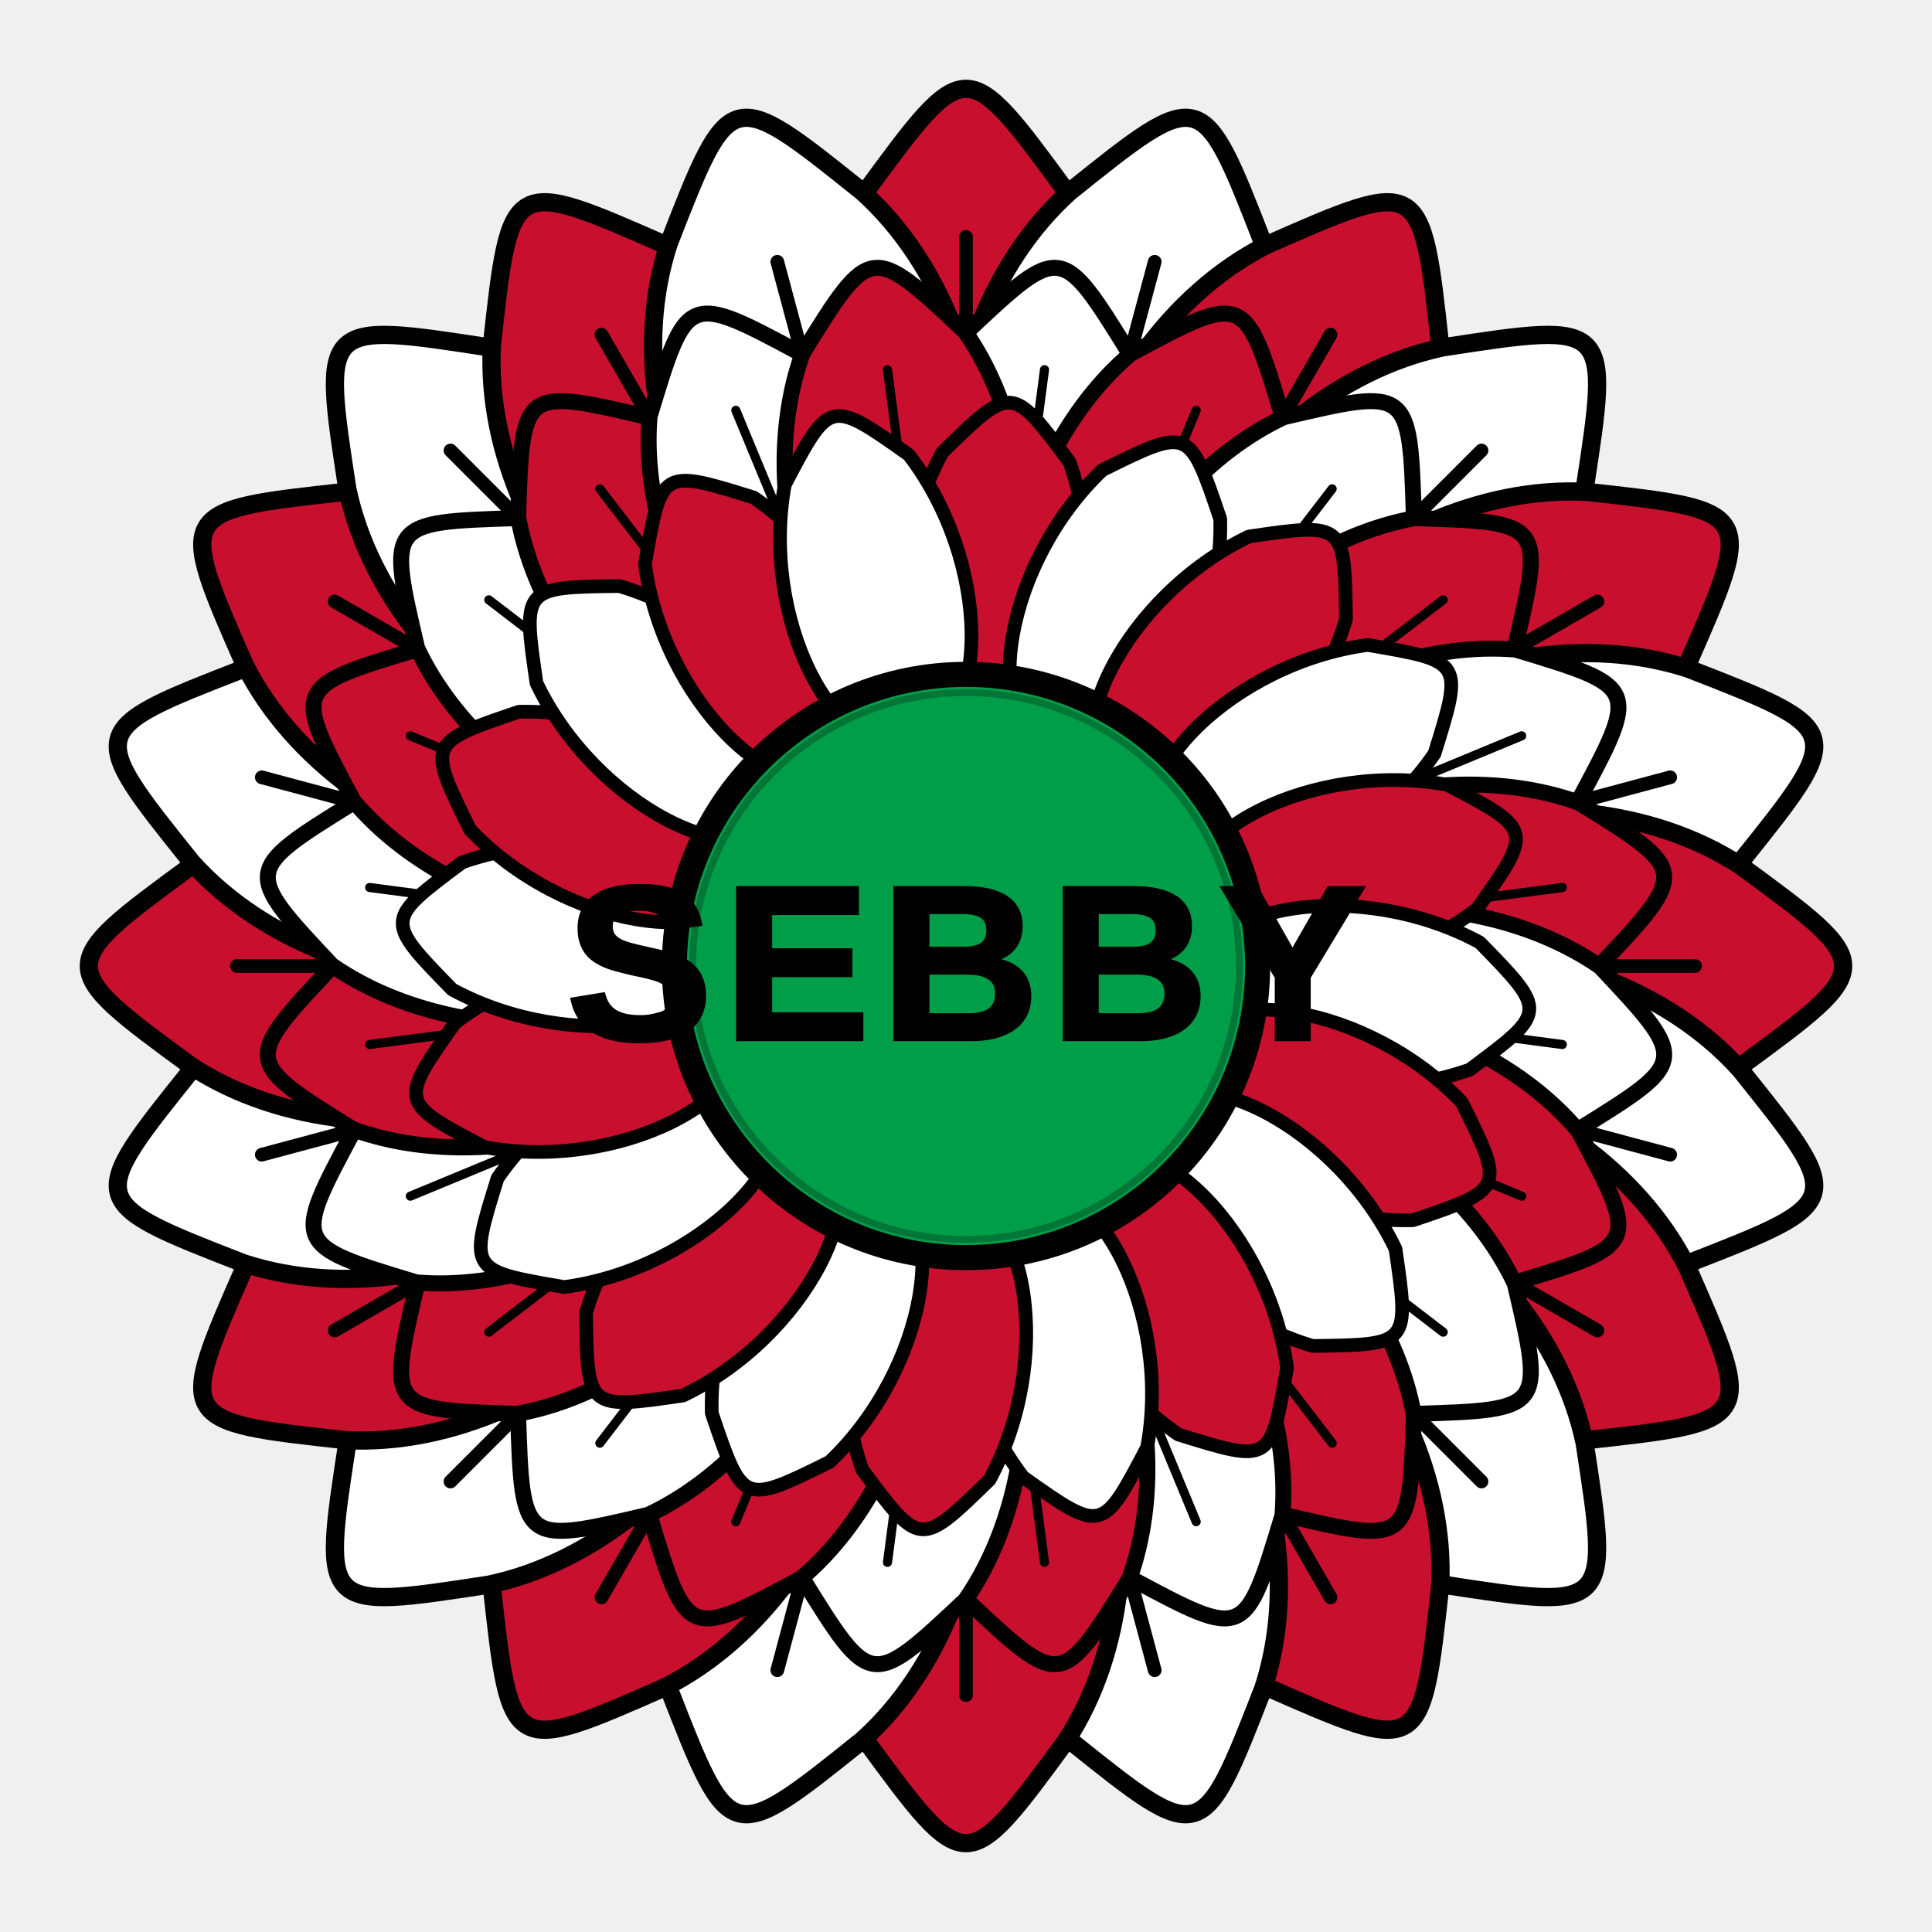
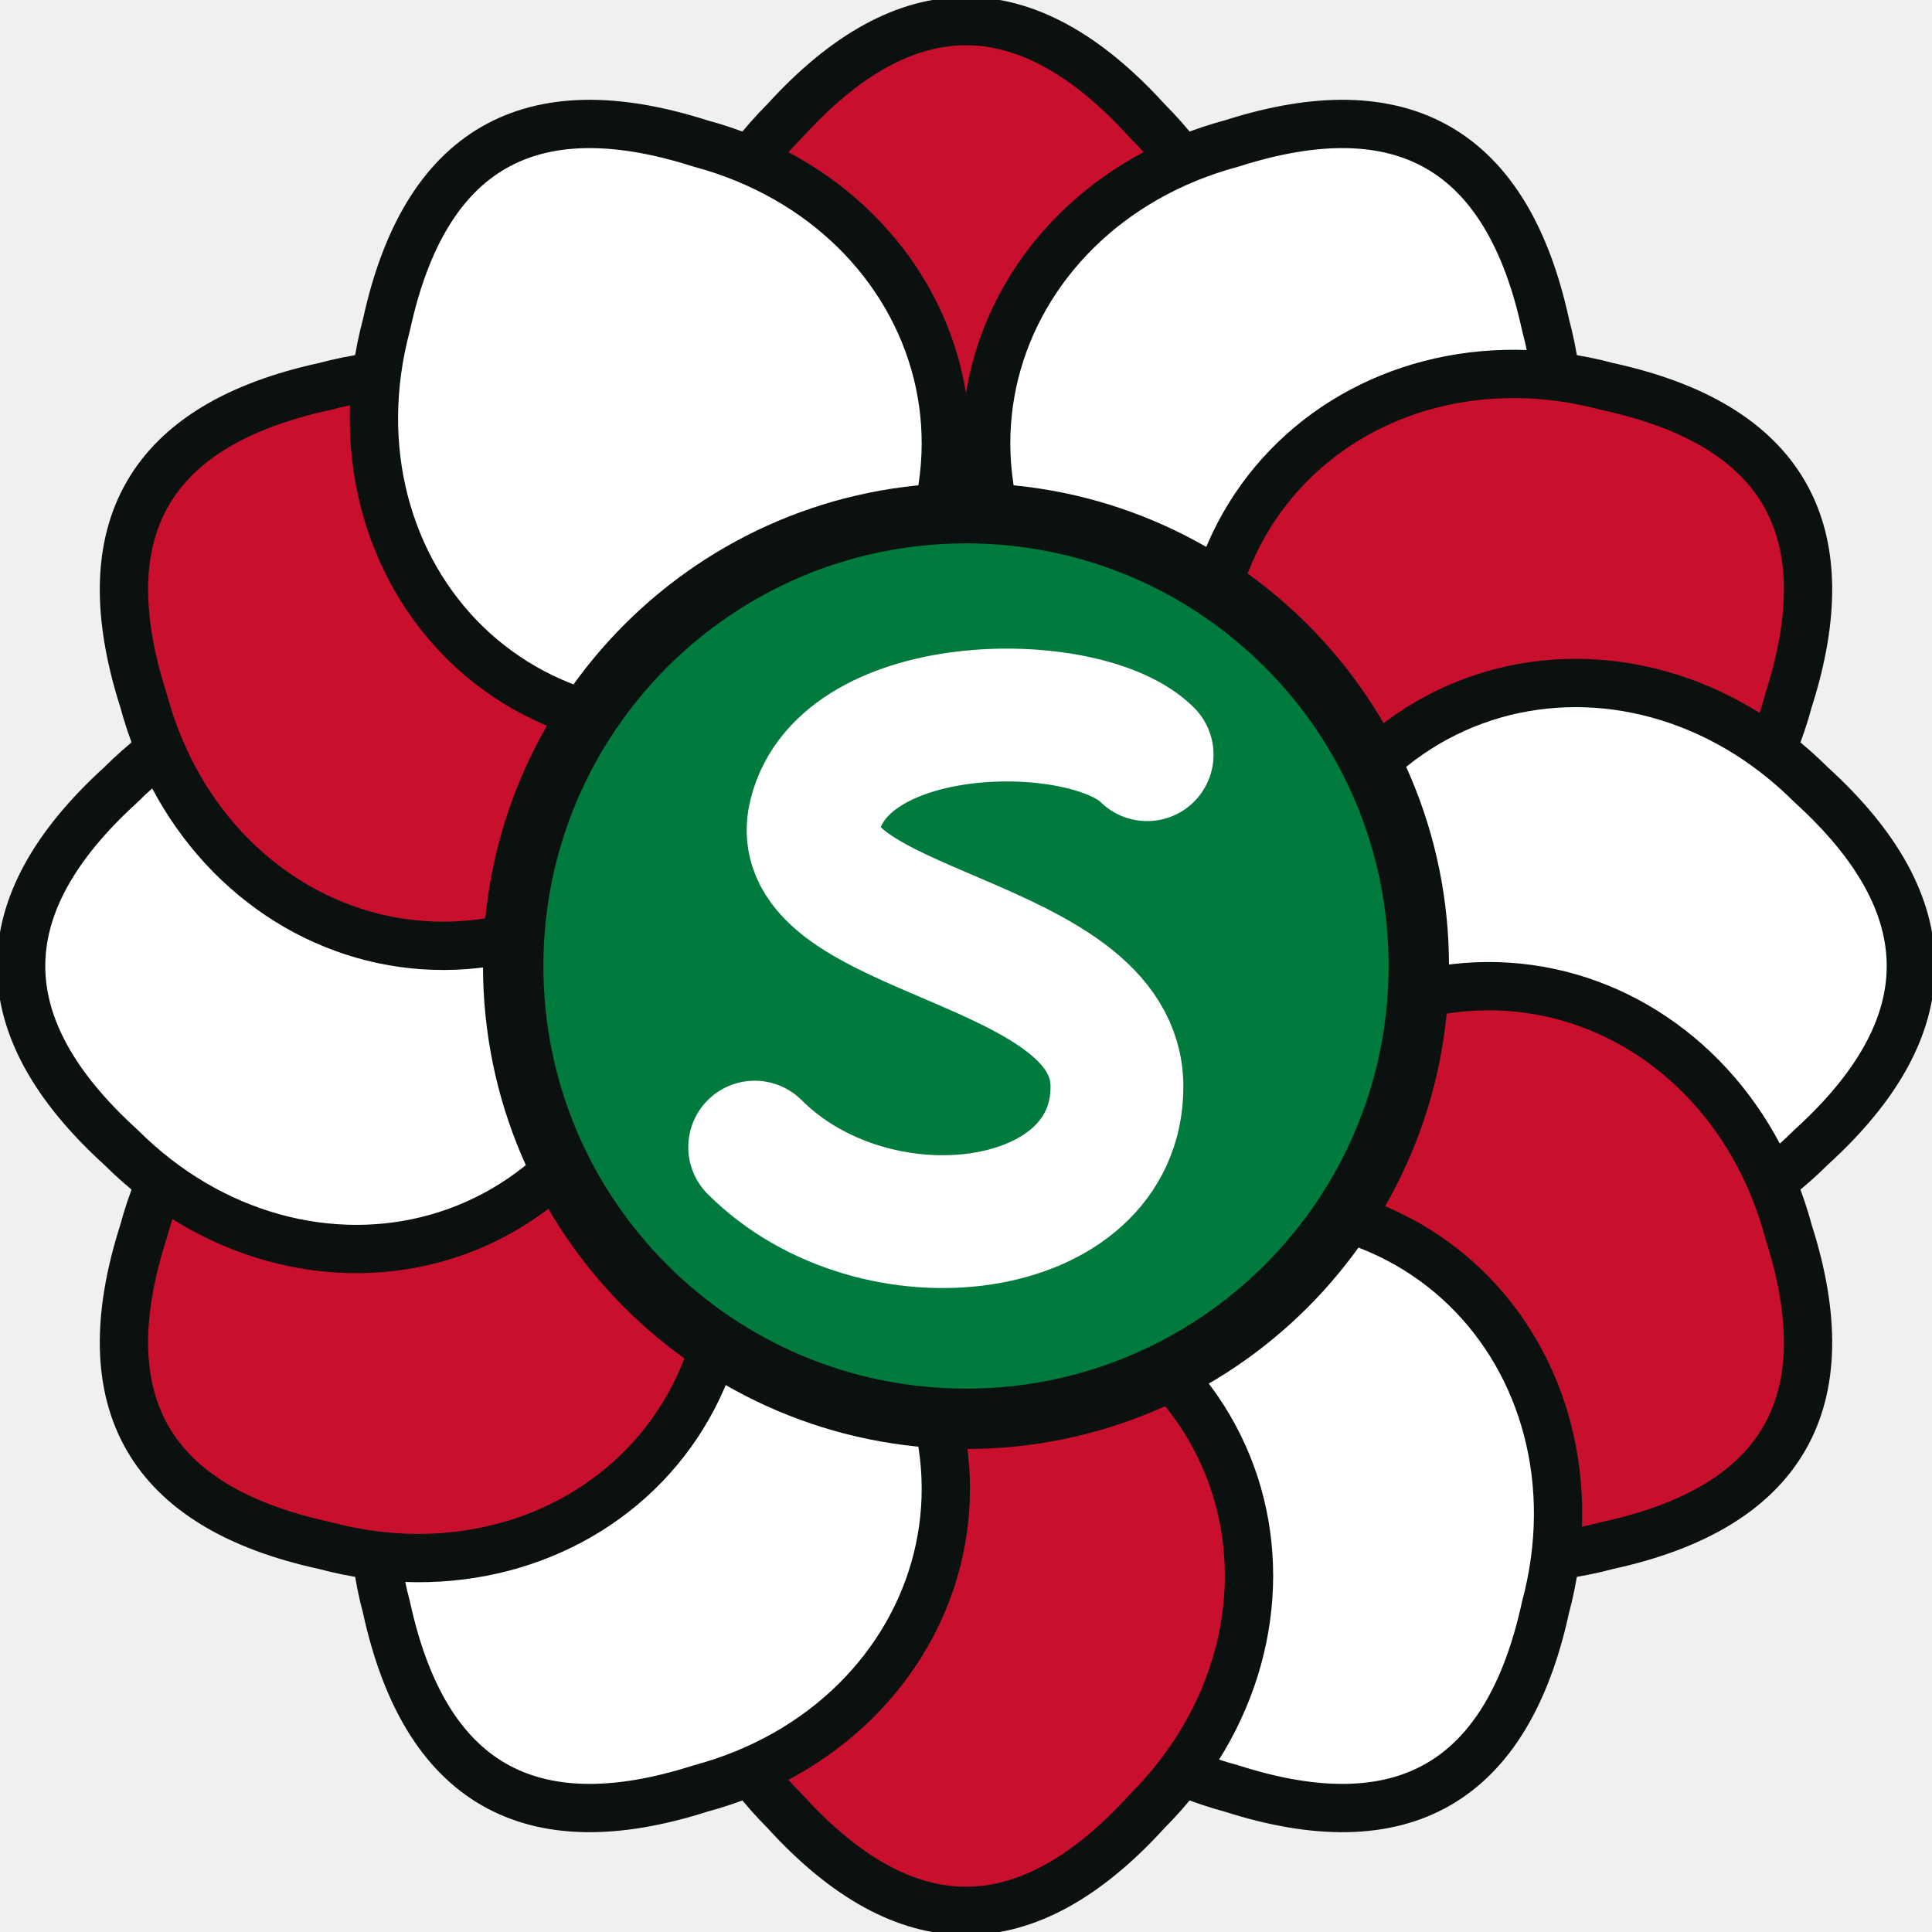
- <svg xmlns="http://www.w3.org/2000/svg" viewBox="-12 -12 424 424">
-   <g transform="rotate(0 200 200)">
-     <path d="M 200 135 C 172 135 152 70 178 30 C 200 0 200 0 222 30 C 248 70 228 135 200 135 Z" fill="#C8102E" stroke="#000000" stroke-width="4" stroke-linejoin="round" />
-     <path d="M 200 40 L 200 100" stroke="#000000" stroke-width="3" stroke-linecap="round" />
-   </g>
-   <g transform="rotate(15 200 200)">
-     <path d="M 200 135 C 172 135 152 70 178 30 C 200 0 200 0 222 30 C 248 70 228 135 200 135 Z" fill="#FFFFFF" stroke="#000000" stroke-width="4" stroke-linejoin="round" />
-     <path d="M 200 40 L 200 100" stroke="#000000" stroke-width="3" stroke-linecap="round" />
-   </g>
-   <g transform="rotate(30 200 200)">
-     <path d="M 200 135 C 172 135 152 70 178 30 C 200 0 200 0 222 30 C 248 70 228 135 200 135 Z" fill="#C8102E" stroke="#000000" stroke-width="4" stroke-linejoin="round" />
-     <path d="M 200 40 L 200 100" stroke="#000000" stroke-width="3" stroke-linecap="round" />
-   </g>
-   <g transform="rotate(45 200 200)">
-     <path d="M 200 135 C 172 135 152 70 178 30 C 200 0 200 0 222 30 C 248 70 228 135 200 135 Z" fill="#FFFFFF" stroke="#000000" stroke-width="4" stroke-linejoin="round" />
-     <path d="M 200 40 L 200 100" stroke="#000000" stroke-width="3" stroke-linecap="round" />
-   </g>
-   <g transform="rotate(60 200 200)">
-     <path d="M 200 135 C 172 135 152 70 178 30 C 200 0 200 0 222 30 C 248 70 228 135 200 135 Z" fill="#C8102E" stroke="#000000" stroke-width="4" stroke-linejoin="round" />
-     <path d="M 200 40 L 200 100" stroke="#000000" stroke-width="3" stroke-linecap="round" />
-   </g>
-   <g transform="rotate(75 200 200)">
-     <path d="M 200 135 C 172 135 152 70 178 30 C 200 0 200 0 222 30 C 248 70 228 135 200 135 Z" fill="#FFFFFF" stroke="#000000" stroke-width="4" stroke-linejoin="round" />
-     <path d="M 200 40 L 200 100" stroke="#000000" stroke-width="3" stroke-linecap="round" />
-   </g>
-   <g transform="rotate(90 200 200)">
-     <path d="M 200 135 C 172 135 152 70 178 30 C 200 0 200 0 222 30 C 248 70 228 135 200 135 Z" fill="#C8102E" stroke="#000000" stroke-width="4" stroke-linejoin="round" />
-     <path d="M 200 40 L 200 100" stroke="#000000" stroke-width="3" stroke-linecap="round" />
-   </g>
-   <g transform="rotate(105 200 200)">
-     <path d="M 200 135 C 172 135 152 70 178 30 C 200 0 200 0 222 30 C 248 70 228 135 200 135 Z" fill="#FFFFFF" stroke="#000000" stroke-width="4" stroke-linejoin="round" />
-     <path d="M 200 40 L 200 100" stroke="#000000" stroke-width="3" stroke-linecap="round" />
-   </g>
-   <g transform="rotate(120 200 200)">
-     <path d="M 200 135 C 172 135 152 70 178 30 C 200 0 200 0 222 30 C 248 70 228 135 200 135 Z" fill="#C8102E" stroke="#000000" stroke-width="4" stroke-linejoin="round" />
-     <path d="M 200 40 L 200 100" stroke="#000000" stroke-width="3" stroke-linecap="round" />
-   </g>
-   <g transform="rotate(135 200 200)">
-     <path d="M 200 135 C 172 135 152 70 178 30 C 200 0 200 0 222 30 C 248 70 228 135 200 135 Z" fill="#FFFFFF" stroke="#000000" stroke-width="4" stroke-linejoin="round" />
-     <path d="M 200 40 L 200 100" stroke="#000000" stroke-width="3" stroke-linecap="round" />
-   </g>
-   <g transform="rotate(150 200 200)">
-     <path d="M 200 135 C 172 135 152 70 178 30 C 200 0 200 0 222 30 C 248 70 228 135 200 135 Z" fill="#C8102E" stroke="#000000" stroke-width="4" stroke-linejoin="round" />
-     <path d="M 200 40 L 200 100" stroke="#000000" stroke-width="3" stroke-linecap="round" />
-   </g>
-   <g transform="rotate(165 200 200)">
-     <path d="M 200 135 C 172 135 152 70 178 30 C 200 0 200 0 222 30 C 248 70 228 135 200 135 Z" fill="#FFFFFF" stroke="#000000" stroke-width="4" stroke-linejoin="round" />
-     <path d="M 200 40 L 200 100" stroke="#000000" stroke-width="3" stroke-linecap="round" />
-   </g>
-   <g transform="rotate(180 200 200)">
-     <path d="M 200 135 C 172 135 152 70 178 30 C 200 0 200 0 222 30 C 248 70 228 135 200 135 Z" fill="#C8102E" stroke="#000000" stroke-width="4" stroke-linejoin="round" />
-     <path d="M 200 40 L 200 100" stroke="#000000" stroke-width="3" stroke-linecap="round" />
-   </g>
-   <g transform="rotate(195 200 200)">
-     <path d="M 200 135 C 172 135 152 70 178 30 C 200 0 200 0 222 30 C 248 70 228 135 200 135 Z" fill="#FFFFFF" stroke="#000000" stroke-width="4" stroke-linejoin="round" />
-     <path d="M 200 40 L 200 100" stroke="#000000" stroke-width="3" stroke-linecap="round" />
-   </g>
-   <g transform="rotate(210 200 200)">
-     <path d="M 200 135 C 172 135 152 70 178 30 C 200 0 200 0 222 30 C 248 70 228 135 200 135 Z" fill="#C8102E" stroke="#000000" stroke-width="4" stroke-linejoin="round" />
-     <path d="M 200 40 L 200 100" stroke="#000000" stroke-width="3" stroke-linecap="round" />
-   </g>
-   <g transform="rotate(225 200 200)">
-     <path d="M 200 135 C 172 135 152 70 178 30 C 200 0 200 0 222 30 C 248 70 228 135 200 135 Z" fill="#FFFFFF" stroke="#000000" stroke-width="4" stroke-linejoin="round" />
-     <path d="M 200 40 L 200 100" stroke="#000000" stroke-width="3" stroke-linecap="round" />
-   </g>
-   <g transform="rotate(240 200 200)">
-     <path d="M 200 135 C 172 135 152 70 178 30 C 200 0 200 0 222 30 C 248 70 228 135 200 135 Z" fill="#C8102E" stroke="#000000" stroke-width="4" stroke-linejoin="round" />
-     <path d="M 200 40 L 200 100" stroke="#000000" stroke-width="3" stroke-linecap="round" />
-   </g>
-   <g transform="rotate(255 200 200)">
-     <path d="M 200 135 C 172 135 152 70 178 30 C 200 0 200 0 222 30 C 248 70 228 135 200 135 Z" fill="#FFFFFF" stroke="#000000" stroke-width="4" stroke-linejoin="round" />
-     <path d="M 200 40 L 200 100" stroke="#000000" stroke-width="3" stroke-linecap="round" />
-   </g>
-   <g transform="rotate(270 200 200)">
-     <path d="M 200 135 C 172 135 152 70 178 30 C 200 0 200 0 222 30 C 248 70 228 135 200 135 Z" fill="#C8102E" stroke="#000000" stroke-width="4" stroke-linejoin="round" />
-     <path d="M 200 40 L 200 100" stroke="#000000" stroke-width="3" stroke-linecap="round" />
-   </g>
-   <g transform="rotate(285 200 200)">
-     <path d="M 200 135 C 172 135 152 70 178 30 C 200 0 200 0 222 30 C 248 70 228 135 200 135 Z" fill="#FFFFFF" stroke="#000000" stroke-width="4" stroke-linejoin="round" />
-     <path d="M 200 40 L 200 100" stroke="#000000" stroke-width="3" stroke-linecap="round" />
-   </g>
-   <g transform="rotate(300 200 200)">
-     <path d="M 200 135 C 172 135 152 70 178 30 C 200 0 200 0 222 30 C 248 70 228 135 200 135 Z" fill="#C8102E" stroke="#000000" stroke-width="4" stroke-linejoin="round" />
-     <path d="M 200 40 L 200 100" stroke="#000000" stroke-width="3" stroke-linecap="round" />
-   </g>
-   <g transform="rotate(315 200 200)">
-     <path d="M 200 135 C 172 135 152 70 178 30 C 200 0 200 0 222 30 C 248 70 228 135 200 135 Z" fill="#FFFFFF" stroke="#000000" stroke-width="4" stroke-linejoin="round" />
-     <path d="M 200 40 L 200 100" stroke="#000000" stroke-width="3" stroke-linecap="round" />
-   </g>
-   <g transform="rotate(330 200 200)">
-     <path d="M 200 135 C 172 135 152 70 178 30 C 200 0 200 0 222 30 C 248 70 228 135 200 135 Z" fill="#C8102E" stroke="#000000" stroke-width="4" stroke-linejoin="round" />
-     <path d="M 200 40 L 200 100" stroke="#000000" stroke-width="3" stroke-linecap="round" />
-   </g>
-   <g transform="rotate(345 200 200)">
-     <path d="M 200 135 C 172 135 152 70 178 30 C 200 0 200 0 222 30 C 248 70 228 135 200 135 Z" fill="#FFFFFF" stroke="#000000" stroke-width="4" stroke-linejoin="round" />
-     <path d="M 200 40 L 200 100" stroke="#000000" stroke-width="3" stroke-linecap="round" />
-   </g>
-   <g transform="rotate(7.5 200 200)">
-     <path d="M 200 145 C 178 145 165 95 182 62 C 200 40 200 40 218 62 C 235 95 222 145 200 145 Z" fill="#FFFFFF" stroke="#000000" stroke-width="3.5" stroke-linejoin="round" />
-     <path d="M 200 68 L 200 120" stroke="#000000" stroke-width="2" stroke-linecap="round" />
-   </g>
-   <g transform="rotate(22.5 200 200)">
-     <path d="M 200 145 C 178 145 165 95 182 62 C 200 40 200 40 218 62 C 235 95 222 145 200 145 Z" fill="#C8102E" stroke="#000000" stroke-width="3.5" stroke-linejoin="round" />
-     <path d="M 200 68 L 200 120" stroke="#000000" stroke-width="2" stroke-linecap="round" />
-   </g>
-   <g transform="rotate(37.5 200 200)">
-     <path d="M 200 145 C 178 145 165 95 182 62 C 200 40 200 40 218 62 C 235 95 222 145 200 145 Z" fill="#FFFFFF" stroke="#000000" stroke-width="3.5" stroke-linejoin="round" />
-     <path d="M 200 68 L 200 120" stroke="#000000" stroke-width="2" stroke-linecap="round" />
-   </g>
-   <g transform="rotate(52.5 200 200)">
-     <path d="M 200 145 C 178 145 165 95 182 62 C 200 40 200 40 218 62 C 235 95 222 145 200 145 Z" fill="#C8102E" stroke="#000000" stroke-width="3.5" stroke-linejoin="round" />
-     <path d="M 200 68 L 200 120" stroke="#000000" stroke-width="2" stroke-linecap="round" />
-   </g>
-   <g transform="rotate(67.5 200 200)">
-     <path d="M 200 145 C 178 145 165 95 182 62 C 200 40 200 40 218 62 C 235 95 222 145 200 145 Z" fill="#FFFFFF" stroke="#000000" stroke-width="3.5" stroke-linejoin="round" />
-     <path d="M 200 68 L 200 120" stroke="#000000" stroke-width="2" stroke-linecap="round" />
-   </g>
-   <g transform="rotate(82.5 200 200)">
-     <path d="M 200 145 C 178 145 165 95 182 62 C 200 40 200 40 218 62 C 235 95 222 145 200 145 Z" fill="#C8102E" stroke="#000000" stroke-width="3.5" stroke-linejoin="round" />
-     <path d="M 200 68 L 200 120" stroke="#000000" stroke-width="2" stroke-linecap="round" />
-   </g>
-   <g transform="rotate(97.5 200 200)">
-     <path d="M 200 145 C 178 145 165 95 182 62 C 200 40 200 40 218 62 C 235 95 222 145 200 145 Z" fill="#FFFFFF" stroke="#000000" stroke-width="3.5" stroke-linejoin="round" />
-     <path d="M 200 68 L 200 120" stroke="#000000" stroke-width="2" stroke-linecap="round" />
-   </g>
-   <g transform="rotate(112.5 200 200)">
-     <path d="M 200 145 C 178 145 165 95 182 62 C 200 40 200 40 218 62 C 235 95 222 145 200 145 Z" fill="#C8102E" stroke="#000000" stroke-width="3.5" stroke-linejoin="round" />
-     <path d="M 200 68 L 200 120" stroke="#000000" stroke-width="2" stroke-linecap="round" />
-   </g>
-   <g transform="rotate(127.5 200 200)">
-     <path d="M 200 145 C 178 145 165 95 182 62 C 200 40 200 40 218 62 C 235 95 222 145 200 145 Z" fill="#FFFFFF" stroke="#000000" stroke-width="3.5" stroke-linejoin="round" />
-     <path d="M 200 68 L 200 120" stroke="#000000" stroke-width="2" stroke-linecap="round" />
-   </g>
-   <g transform="rotate(142.5 200 200)">
-     <path d="M 200 145 C 178 145 165 95 182 62 C 200 40 200 40 218 62 C 235 95 222 145 200 145 Z" fill="#C8102E" stroke="#000000" stroke-width="3.5" stroke-linejoin="round" />
-     <path d="M 200 68 L 200 120" stroke="#000000" stroke-width="2" stroke-linecap="round" />
-   </g>
-   <g transform="rotate(157.5 200 200)">
-     <path d="M 200 145 C 178 145 165 95 182 62 C 200 40 200 40 218 62 C 235 95 222 145 200 145 Z" fill="#FFFFFF" stroke="#000000" stroke-width="3.5" stroke-linejoin="round" />
-     <path d="M 200 68 L 200 120" stroke="#000000" stroke-width="2" stroke-linecap="round" />
-   </g>
-   <g transform="rotate(172.5 200 200)">
-     <path d="M 200 145 C 178 145 165 95 182 62 C 200 40 200 40 218 62 C 235 95 222 145 200 145 Z" fill="#C8102E" stroke="#000000" stroke-width="3.5" stroke-linejoin="round" />
-     <path d="M 200 68 L 200 120" stroke="#000000" stroke-width="2" stroke-linecap="round" />
-   </g>
-   <g transform="rotate(187.5 200 200)">
-     <path d="M 200 145 C 178 145 165 95 182 62 C 200 40 200 40 218 62 C 235 95 222 145 200 145 Z" fill="#FFFFFF" stroke="#000000" stroke-width="3.5" stroke-linejoin="round" />
-     <path d="M 200 68 L 200 120" stroke="#000000" stroke-width="2" stroke-linecap="round" />
-   </g>
-   <g transform="rotate(202.5 200 200)">
-     <path d="M 200 145 C 178 145 165 95 182 62 C 200 40 200 40 218 62 C 235 95 222 145 200 145 Z" fill="#C8102E" stroke="#000000" stroke-width="3.5" stroke-linejoin="round" />
-     <path d="M 200 68 L 200 120" stroke="#000000" stroke-width="2" stroke-linecap="round" />
-   </g>
-   <g transform="rotate(217.5 200 200)">
-     <path d="M 200 145 C 178 145 165 95 182 62 C 200 40 200 40 218 62 C 235 95 222 145 200 145 Z" fill="#FFFFFF" stroke="#000000" stroke-width="3.5" stroke-linejoin="round" />
-     <path d="M 200 68 L 200 120" stroke="#000000" stroke-width="2" stroke-linecap="round" />
-   </g>
-   <g transform="rotate(232.5 200 200)">
-     <path d="M 200 145 C 178 145 165 95 182 62 C 200 40 200 40 218 62 C 235 95 222 145 200 145 Z" fill="#C8102E" stroke="#000000" stroke-width="3.5" stroke-linejoin="round" />
-     <path d="M 200 68 L 200 120" stroke="#000000" stroke-width="2" stroke-linecap="round" />
-   </g>
-   <g transform="rotate(247.5 200 200)">
-     <path d="M 200 145 C 178 145 165 95 182 62 C 200 40 200 40 218 62 C 235 95 222 145 200 145 Z" fill="#FFFFFF" stroke="#000000" stroke-width="3.5" stroke-linejoin="round" />
-     <path d="M 200 68 L 200 120" stroke="#000000" stroke-width="2" stroke-linecap="round" />
-   </g>
-   <g transform="rotate(262.5 200 200)">
-     <path d="M 200 145 C 178 145 165 95 182 62 C 200 40 200 40 218 62 C 235 95 222 145 200 145 Z" fill="#C8102E" stroke="#000000" stroke-width="3.5" stroke-linejoin="round" />
-     <path d="M 200 68 L 200 120" stroke="#000000" stroke-width="2" stroke-linecap="round" />
-   </g>
-   <g transform="rotate(277.5 200 200)">
-     <path d="M 200 145 C 178 145 165 95 182 62 C 200 40 200 40 218 62 C 235 95 222 145 200 145 Z" fill="#FFFFFF" stroke="#000000" stroke-width="3.5" stroke-linejoin="round" />
-     <path d="M 200 68 L 200 120" stroke="#000000" stroke-width="2" stroke-linecap="round" />
-   </g>
-   <g transform="rotate(292.5 200 200)">
-     <path d="M 200 145 C 178 145 165 95 182 62 C 200 40 200 40 218 62 C 235 95 222 145 200 145 Z" fill="#C8102E" stroke="#000000" stroke-width="3.5" stroke-linejoin="round" />
-     <path d="M 200 68 L 200 120" stroke="#000000" stroke-width="2" stroke-linecap="round" />
-   </g>
-   <g transform="rotate(307.5 200 200)">
-     <path d="M 200 145 C 178 145 165 95 182 62 C 200 40 200 40 218 62 C 235 95 222 145 200 145 Z" fill="#FFFFFF" stroke="#000000" stroke-width="3.5" stroke-linejoin="round" />
-     <path d="M 200 68 L 200 120" stroke="#000000" stroke-width="2" stroke-linecap="round" />
-   </g>
-   <g transform="rotate(322.5 200 200)">
-     <path d="M 200 145 C 178 145 165 95 182 62 C 200 40 200 40 218 62 C 235 95 222 145 200 145 Z" fill="#C8102E" stroke="#000000" stroke-width="3.5" stroke-linejoin="round" />
-     <path d="M 200 68 L 200 120" stroke="#000000" stroke-width="2" stroke-linecap="round" />
-   </g>
-   <g transform="rotate(337.5 200 200)">
-     <path d="M 200 145 C 178 145 165 95 182 62 C 200 40 200 40 218 62 C 235 95 222 145 200 145 Z" fill="#FFFFFF" stroke="#000000" stroke-width="3.5" stroke-linejoin="round" />
-     <path d="M 200 68 L 200 120" stroke="#000000" stroke-width="2" stroke-linecap="round" />
-   </g>
-   <g transform="rotate(352.5 200 200)">
-     <path d="M 200 145 C 178 145 165 95 182 62 C 200 40 200 40 218 62 C 235 95 222 145 200 145 Z" fill="#C8102E" stroke="#000000" stroke-width="3.5" stroke-linejoin="round" />
-     <path d="M 200 68 L 200 120" stroke="#000000" stroke-width="2" stroke-linecap="round" />
-   </g>
-   <g transform="rotate(4.5 200 200)">
-     <path d="M 200 150 C 182 150 174 115 186 88 C 200 72 200 72 214 88 C 226 115 218 150 200 150 Z" fill="#C8102E" stroke="#000000" stroke-width="3" stroke-linejoin="round" />
-   </g>
-   <g transform="rotate(22.5 200 200)">
-     <path d="M 200 150 C 182 150 174 115 186 88 C 200 72 200 72 214 88 C 226 115 218 150 200 150 Z" fill="#FFFFFF" stroke="#000000" stroke-width="3" stroke-linejoin="round" />
-   </g>
-   <g transform="rotate(40.5 200 200)">
-     <path d="M 200 150 C 182 150 174 115 186 88 C 200 72 200 72 214 88 C 226 115 218 150 200 150 Z" fill="#C8102E" stroke="#000000" stroke-width="3" stroke-linejoin="round" />
-   </g>
-   <g transform="rotate(58.5 200 200)">
-     <path d="M 200 150 C 182 150 174 115 186 88 C 200 72 200 72 214 88 C 226 115 218 150 200 150 Z" fill="#FFFFFF" stroke="#000000" stroke-width="3" stroke-linejoin="round" />
-   </g>
-   <g transform="rotate(76.5 200 200)">
-     <path d="M 200 150 C 182 150 174 115 186 88 C 200 72 200 72 214 88 C 226 115 218 150 200 150 Z" fill="#C8102E" stroke="#000000" stroke-width="3" stroke-linejoin="round" />
-   </g>
-   <g transform="rotate(94.5 200 200)">
-     <path d="M 200 150 C 182 150 174 115 186 88 C 200 72 200 72 214 88 C 226 115 218 150 200 150 Z" fill="#FFFFFF" stroke="#000000" stroke-width="3" stroke-linejoin="round" />
-   </g>
-   <g transform="rotate(112.5 200 200)">
-     <path d="M 200 150 C 182 150 174 115 186 88 C 200 72 200 72 214 88 C 226 115 218 150 200 150 Z" fill="#C8102E" stroke="#000000" stroke-width="3" stroke-linejoin="round" />
-   </g>
-   <g transform="rotate(130.5 200 200)">
-     <path d="M 200 150 C 182 150 174 115 186 88 C 200 72 200 72 214 88 C 226 115 218 150 200 150 Z" fill="#FFFFFF" stroke="#000000" stroke-width="3" stroke-linejoin="round" />
-   </g>
-   <g transform="rotate(148.5 200 200)">
-     <path d="M 200 150 C 182 150 174 115 186 88 C 200 72 200 72 214 88 C 226 115 218 150 200 150 Z" fill="#C8102E" stroke="#000000" stroke-width="3" stroke-linejoin="round" />
-   </g>
-   <g transform="rotate(166.5 200 200)">
-     <path d="M 200 150 C 182 150 174 115 186 88 C 200 72 200 72 214 88 C 226 115 218 150 200 150 Z" fill="#FFFFFF" stroke="#000000" stroke-width="3" stroke-linejoin="round" />
-   </g>
-   <g transform="rotate(184.5 200 200)">
-     <path d="M 200 150 C 182 150 174 115 186 88 C 200 72 200 72 214 88 C 226 115 218 150 200 150 Z" fill="#C8102E" stroke="#000000" stroke-width="3" stroke-linejoin="round" />
-   </g>
-   <g transform="rotate(202.5 200 200)">
-     <path d="M 200 150 C 182 150 174 115 186 88 C 200 72 200 72 214 88 C 226 115 218 150 200 150 Z" fill="#FFFFFF" stroke="#000000" stroke-width="3" stroke-linejoin="round" />
-   </g>
-   <g transform="rotate(220.5 200 200)">
-     <path d="M 200 150 C 182 150 174 115 186 88 C 200 72 200 72 214 88 C 226 115 218 150 200 150 Z" fill="#C8102E" stroke="#000000" stroke-width="3" stroke-linejoin="round" />
-   </g>
-   <g transform="rotate(238.5 200 200)">
-     <path d="M 200 150 C 182 150 174 115 186 88 C 200 72 200 72 214 88 C 226 115 218 150 200 150 Z" fill="#FFFFFF" stroke="#000000" stroke-width="3" stroke-linejoin="round" />
-   </g>
-   <g transform="rotate(256.5 200 200)">
-     <path d="M 200 150 C 182 150 174 115 186 88 C 200 72 200 72 214 88 C 226 115 218 150 200 150 Z" fill="#C8102E" stroke="#000000" stroke-width="3" stroke-linejoin="round" />
-   </g>
-   <g transform="rotate(274.5 200 200)">
-     <path d="M 200 150 C 182 150 174 115 186 88 C 200 72 200 72 214 88 C 226 115 218 150 200 150 Z" fill="#FFFFFF" stroke="#000000" stroke-width="3" stroke-linejoin="round" />
-   </g>
-   <g transform="rotate(292.5 200 200)">
-     <path d="M 200 150 C 182 150 174 115 186 88 C 200 72 200 72 214 88 C 226 115 218 150 200 150 Z" fill="#C8102E" stroke="#000000" stroke-width="3" stroke-linejoin="round" />
-   </g>
-   <g transform="rotate(310.5 200 200)">
-     <path d="M 200 150 C 182 150 174 115 186 88 C 200 72 200 72 214 88 C 226 115 218 150 200 150 Z" fill="#FFFFFF" stroke="#000000" stroke-width="3" stroke-linejoin="round" />
-   </g>
-   <g transform="rotate(328.5 200 200)">
-     <path d="M 200 150 C 182 150 174 115 186 88 C 200 72 200 72 214 88 C 226 115 218 150 200 150 Z" fill="#C8102E" stroke="#000000" stroke-width="3" stroke-linejoin="round" />
-   </g>
-   <g transform="rotate(346.5 200 200)">
-     <path d="M 200 150 C 182 150 174 115 186 88 C 200 72 200 72 214 88 C 226 115 218 150 200 150 Z" fill="#FFFFFF" stroke="#000000" stroke-width="3" stroke-linejoin="round" />
-   </g>
-   <circle cx="200" cy="200" r="64" fill="#009E49" stroke="#000000" stroke-width="5.5" />
-   <circle cx="200" cy="200" r="60" fill="none" stroke="#000000" stroke-width="1.5" opacity="0.25" />
-   <text x="200" y="216" text-anchor="middle" font-family="Arial,sans-serif" font-weight="900" font-size="48" fill="#000000" stroke="#000000" stroke-width="1" letter-spacing="2.5">SEBBY</text>
+ <svg xmlns="http://www.w3.org/2000/svg" viewBox="0 0 32 32">
+   <path transform="rotate(0 16 16)" d="M16 11C11 10 10 5 13 2C15-0.2 17-0.2 19 2C22 5 21 10 16 11Z" fill="#C8102E" stroke="#0B110E" stroke-width="0.8" stroke-linejoin="round" />
+   <path transform="rotate(30 16 16)" d="M16 11C11 10 10 5 13 2C15-0.2 17-0.2 19 2C22 5 21 10 16 11Z" fill="#FFFFFF" stroke="#0B110E" stroke-width="0.8" stroke-linejoin="round" />
+   <path transform="rotate(60 16 16)" d="M16 11C11 10 10 5 13 2C15-0.2 17-0.2 19 2C22 5 21 10 16 11Z" fill="#C8102E" stroke="#0B110E" stroke-width="0.8" stroke-linejoin="round" />
+   <path transform="rotate(90 16 16)" d="M16 11C11 10 10 5 13 2C15-0.2 17-0.2 19 2C22 5 21 10 16 11Z" fill="#FFFFFF" stroke="#0B110E" stroke-width="0.8" stroke-linejoin="round" />
+   <path transform="rotate(120 16 16)" d="M16 11C11 10 10 5 13 2C15-0.2 17-0.2 19 2C22 5 21 10 16 11Z" fill="#C8102E" stroke="#0B110E" stroke-width="0.8" stroke-linejoin="round" />
+   <path transform="rotate(150 16 16)" d="M16 11C11 10 10 5 13 2C15-0.2 17-0.2 19 2C22 5 21 10 16 11Z" fill="#FFFFFF" stroke="#0B110E" stroke-width="0.8" stroke-linejoin="round" />
+   <path transform="rotate(180 16 16)" d="M16 11C11 10 10 5 13 2C15-0.2 17-0.2 19 2C22 5 21 10 16 11Z" fill="#C8102E" stroke="#0B110E" stroke-width="0.8" stroke-linejoin="round" />
+   <path transform="rotate(210 16 16)" d="M16 11C11 10 10 5 13 2C15-0.2 17-0.2 19 2C22 5 21 10 16 11Z" fill="#FFFFFF" stroke="#0B110E" stroke-width="0.8" stroke-linejoin="round" />
+   <path transform="rotate(240 16 16)" d="M16 11C11 10 10 5 13 2C15-0.2 17-0.2 19 2C22 5 21 10 16 11Z" fill="#C8102E" stroke="#0B110E" stroke-width="0.8" stroke-linejoin="round" />
+   <path transform="rotate(270 16 16)" d="M16 11C11 10 10 5 13 2C15-0.2 17-0.2 19 2C22 5 21 10 16 11Z" fill="#FFFFFF" stroke="#0B110E" stroke-width="0.8" stroke-linejoin="round" />
+   <path transform="rotate(300 16 16)" d="M16 11C11 10 10 5 13 2C15-0.2 17-0.2 19 2C22 5 21 10 16 11Z" fill="#C8102E" stroke="#0B110E" stroke-width="0.8" stroke-linejoin="round" />
+   <path transform="rotate(330 16 16)" d="M16 11C11 10 10 5 13 2C15-0.2 17-0.2 19 2C22 5 21 10 16 11Z" fill="#FFFFFF" stroke="#0B110E" stroke-width="0.8" stroke-linejoin="round" />
+   <circle cx="16" cy="16" r="7.5" fill="#007A3D" stroke="#0B110E" stroke-width="1" />
+   <path d="M19 12.5C18 11.5 14 11.5 13.5 13.5C13 15.5 18.5 15.5 18.5 18C18.5 20.5 14.5 21 12.5 19" fill="none" stroke="#FFFFFF" stroke-width="2.2" stroke-linecap="round" />
</svg>
